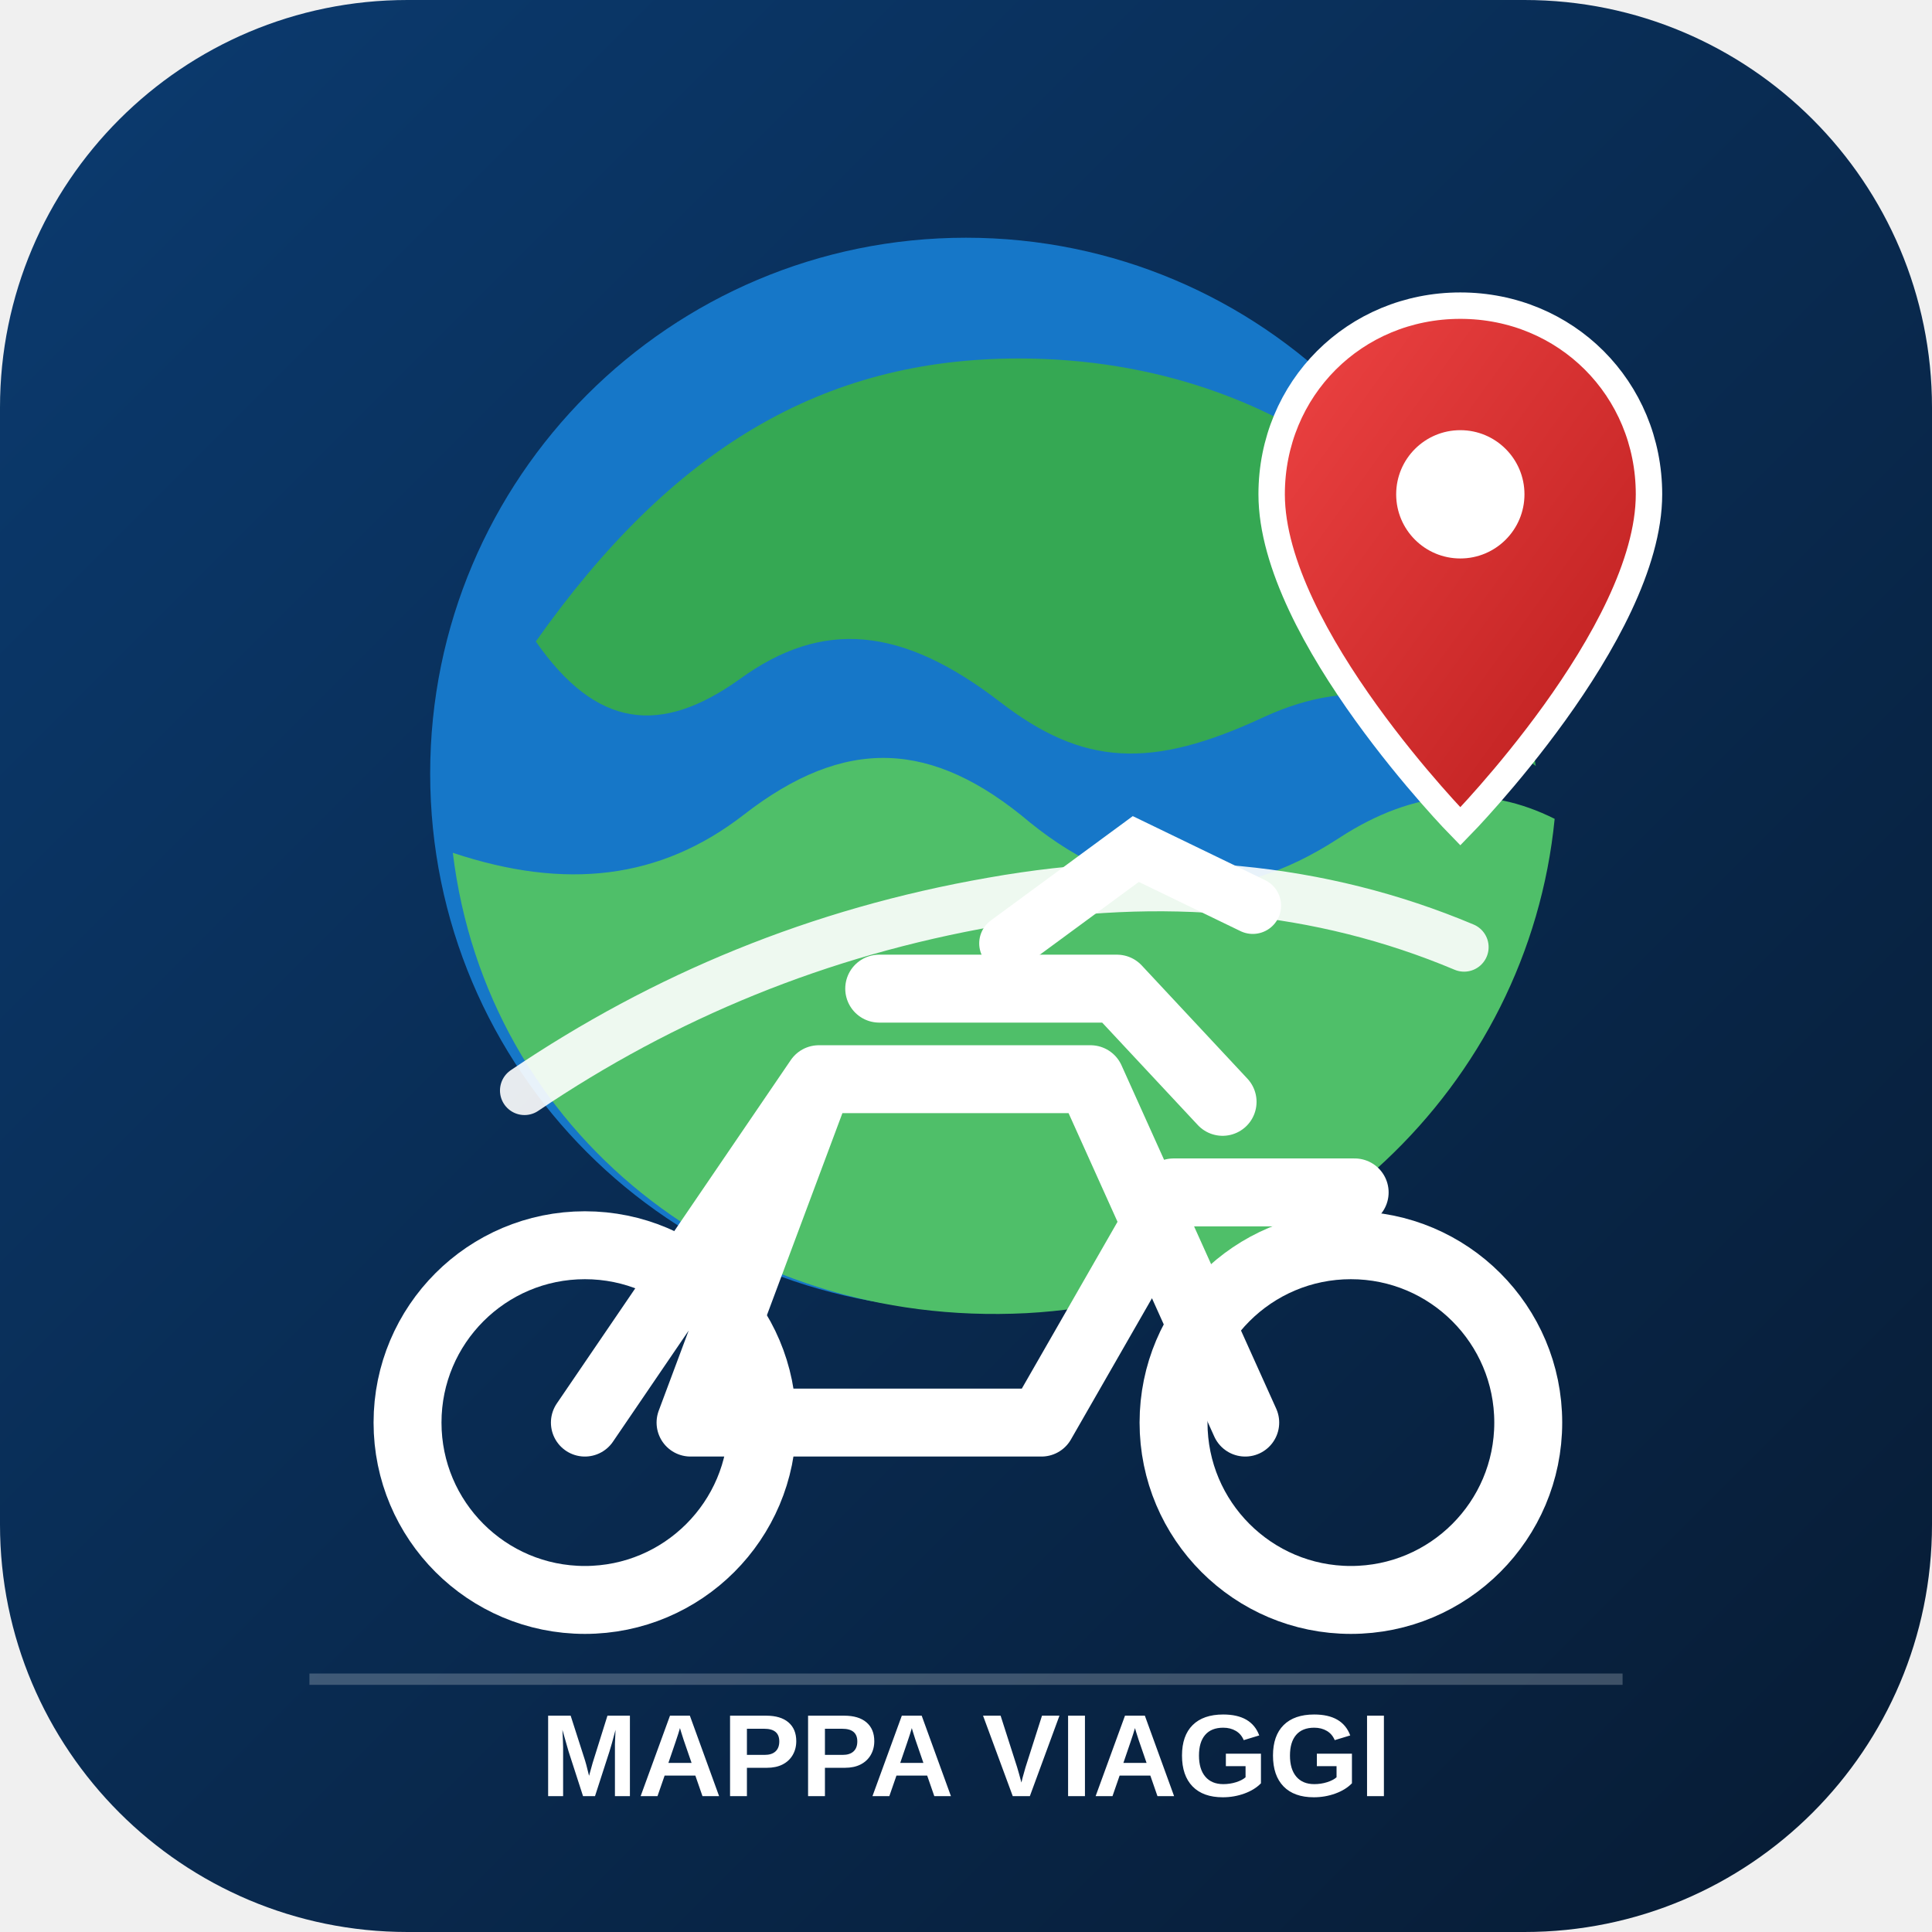
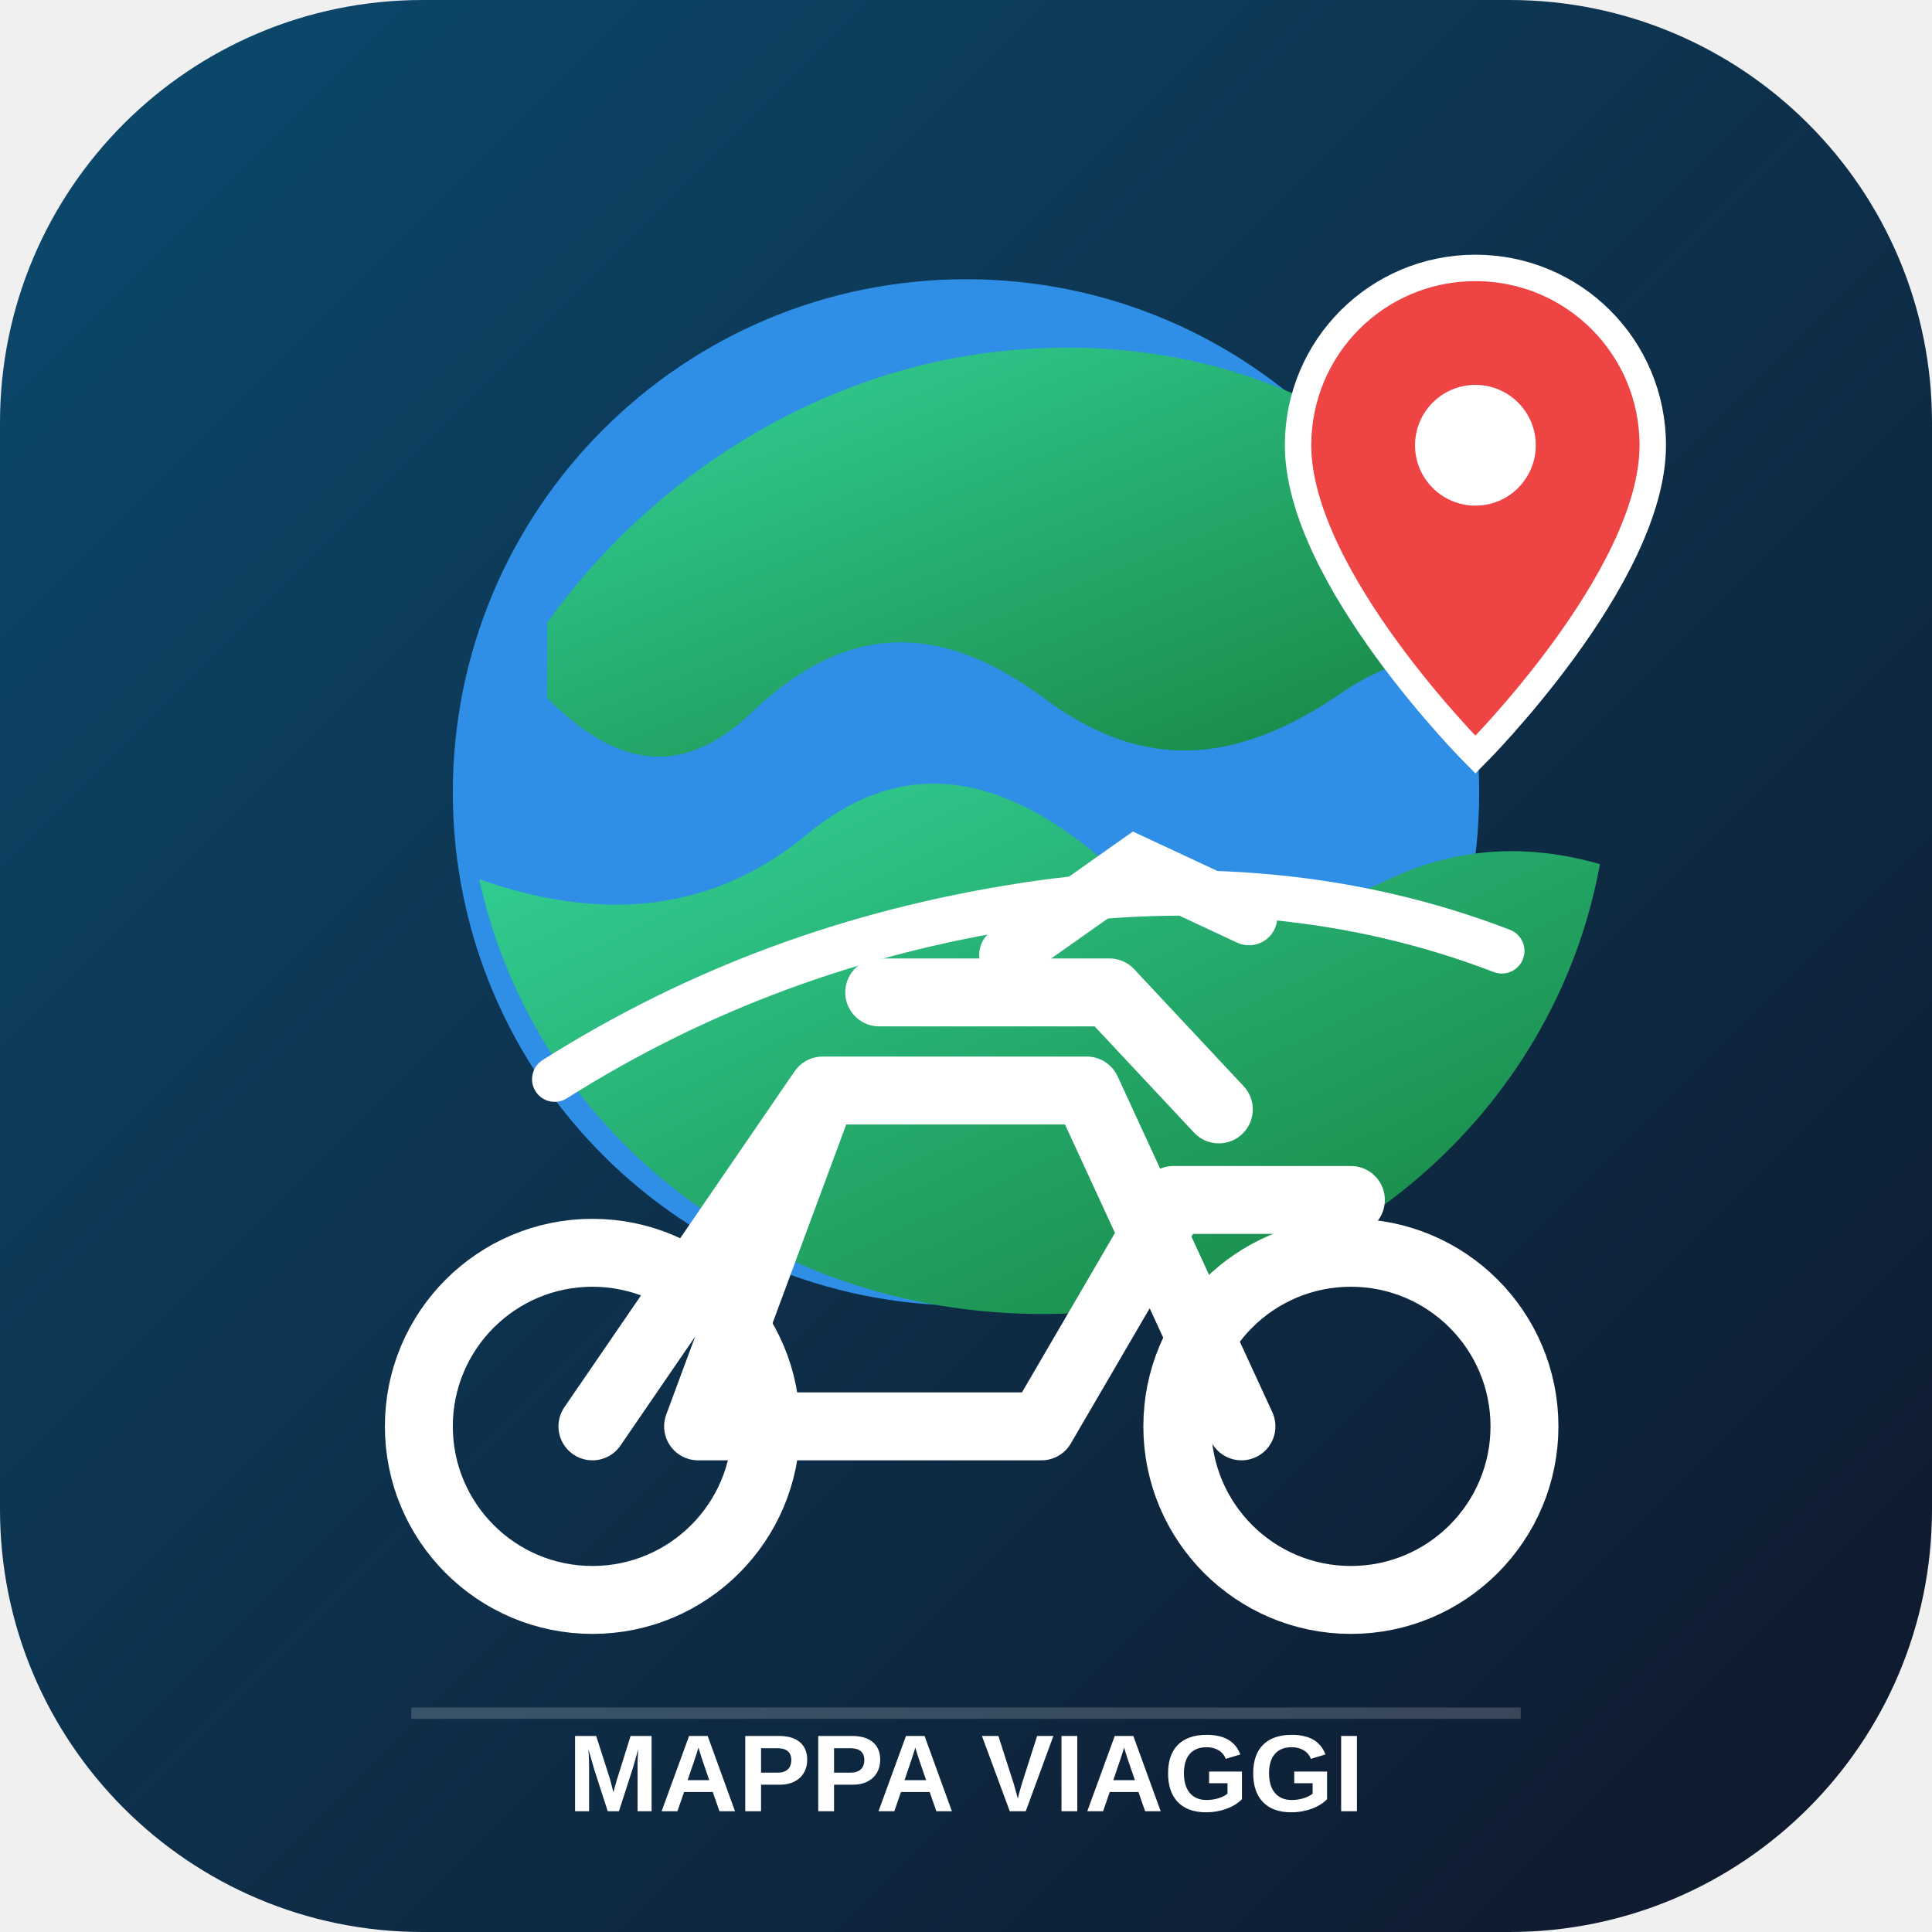
<svg xmlns="http://www.w3.org/2000/svg" viewBox="0 0 512 512">
  <defs>
-     <linearGradient id="b" x1="0" y1="0" x2="1" y2="1">
-       <stop stop-color="#0b3b70" />
-       <stop offset="1" stop-color="#071b33" />
+     <linearGradient id="bg" x1="0" y1="0" x2="1" y2="1">
+       <stop stop-color="#0c4a6e" />
+       <stop offset="1" stop-color="#0f172a" />
    </linearGradient>
-     <linearGradient id="r" x1="0" y1="0" x2="1" y2="1">
-       <stop stop-color="#ef4444" />
-       <stop offset="1" stop-color="#b91c1c" />
+     <linearGradient id="land" x1="0" y1="0" x2="1" y2="1">
+       <stop stop-color="#34d399" />
+       <stop offset="1" stop-color="#15803d" />
    </linearGradient>
  </defs>
-   <rect width="512" height="512" rx="108" fill="url(#b)" />
-   <circle cx="256" cy="205" r="142" fill="#1677c8" />
-   <path d="M142 170c36-51 76-75 128-75 72 0 127 46 137 108-27-20-48-24-72-13-30 14-48 13-70-4-26-20-47-22-69-6-21 15-38 13-54-10z" fill="#35a853" />
-   <path d="M120 226c30 10 55 7 77-10 27-21 50-20 76 2 26 21 53 23 82 4 20-13 39-14 57-5-7 71-66 127-140 131-78 4-143-48-152-122z" fill="#4fbf69" />
-   <path d="M139 289c37-25 78-42 124-50 45-8 87-4 125 12" fill="none" stroke="#fff" stroke-width="13" stroke-linecap="round" opacity=".9" />
-   <path d="M337 131c0-28 22-50 50-50s50 22 50 50c0 37-50 88-50 88s-50-51-50-88z" fill="url(#r)" stroke="#fff" stroke-width="7" />
-   <circle cx="387" cy="131" r="17" fill="#fff" />
-   <circle cx="155" cy="377" r="47" fill="none" stroke="#fff" stroke-width="18" />
-   <circle cx="358" cy="377" r="47" fill="none" stroke="#fff" stroke-width="18" />
-   <path d="M155 377l62-91h72l41 91m-113-91-34 91h93l35-61h48m-126-54h63l28 30" fill="none" stroke="#fff" stroke-width="18" stroke-linecap="round" stroke-linejoin="round" />
-   <path d="M267 250l34-25 31 15" fill="none" stroke="#fff" stroke-width="15" stroke-linecap="round" />
-   <path d="M82 445h348" stroke="#fff" stroke-opacity=".22" stroke-width="3" />
-   <text x="256" y="476" text-anchor="middle" font-family="Arial,sans-serif" font-size="31" font-weight="700" fill="#fff">MAPPA VIAGGI</text>
+   <rect width="512" height="512" rx="112" fill="url(#bg)" />
+   <circle cx="256" cy="210" r="136" fill="#2f8fe6" />
+   <path d="M145 165c28-39 72-67 121-72 69-7 126 29 148 86-23-9-42-7-59 5-28 19-52 20-77 2-29-22-54-21-79 3-17 16-34 16-54-4z" fill="url(#land)" />
+   <path d="M127 233c34 12 63 8 87-12 23-19 48-18 76 5 23 18 48 21 76 8 18-9 37-11 58-5-12 66-70 116-139 119-78 4-143-46-158-115z" fill="url(#land)" />
+   <path d="M147 286c38-24 79-39 124-46 45-7 88-3 127 12" fill="none" stroke="#fff" stroke-width="12" stroke-linecap="round" />
+   <path d="M344 118c0-26 21-47 47-47s47 21 47 47c0 35-47 82-47 82s-47-47-47-82z" fill="#ef4444" stroke="#fff" stroke-width="7" />
+   <circle cx="391" cy="118" r="16" fill="#fff" />
+   <circle cx="157" cy="378" r="46" fill="none" stroke="#fff" stroke-width="18" />
+   <circle cx="358" cy="378" r="46" fill="none" stroke="#fff" stroke-width="18" />
+   <path d="M157 378l61-89h70l41 89m-111-89-33 89h91l35-60h47m-125-55h61l29 31" fill="none" stroke="#fff" stroke-width="18" stroke-linecap="round" stroke-linejoin="round" />
+   <path d="M267 253l34-24 30 14" fill="none" stroke="#fff" stroke-width="15" stroke-linecap="round" />
+   <path d="M109 454h294" stroke="#fff" stroke-opacity=".18" stroke-width="3" />
+   <text x="256" y="480" text-anchor="middle" font-family="Arial,sans-serif" font-size="29" font-weight="700" fill="#fff">MAPPA VIAGGI</text>
</svg>
